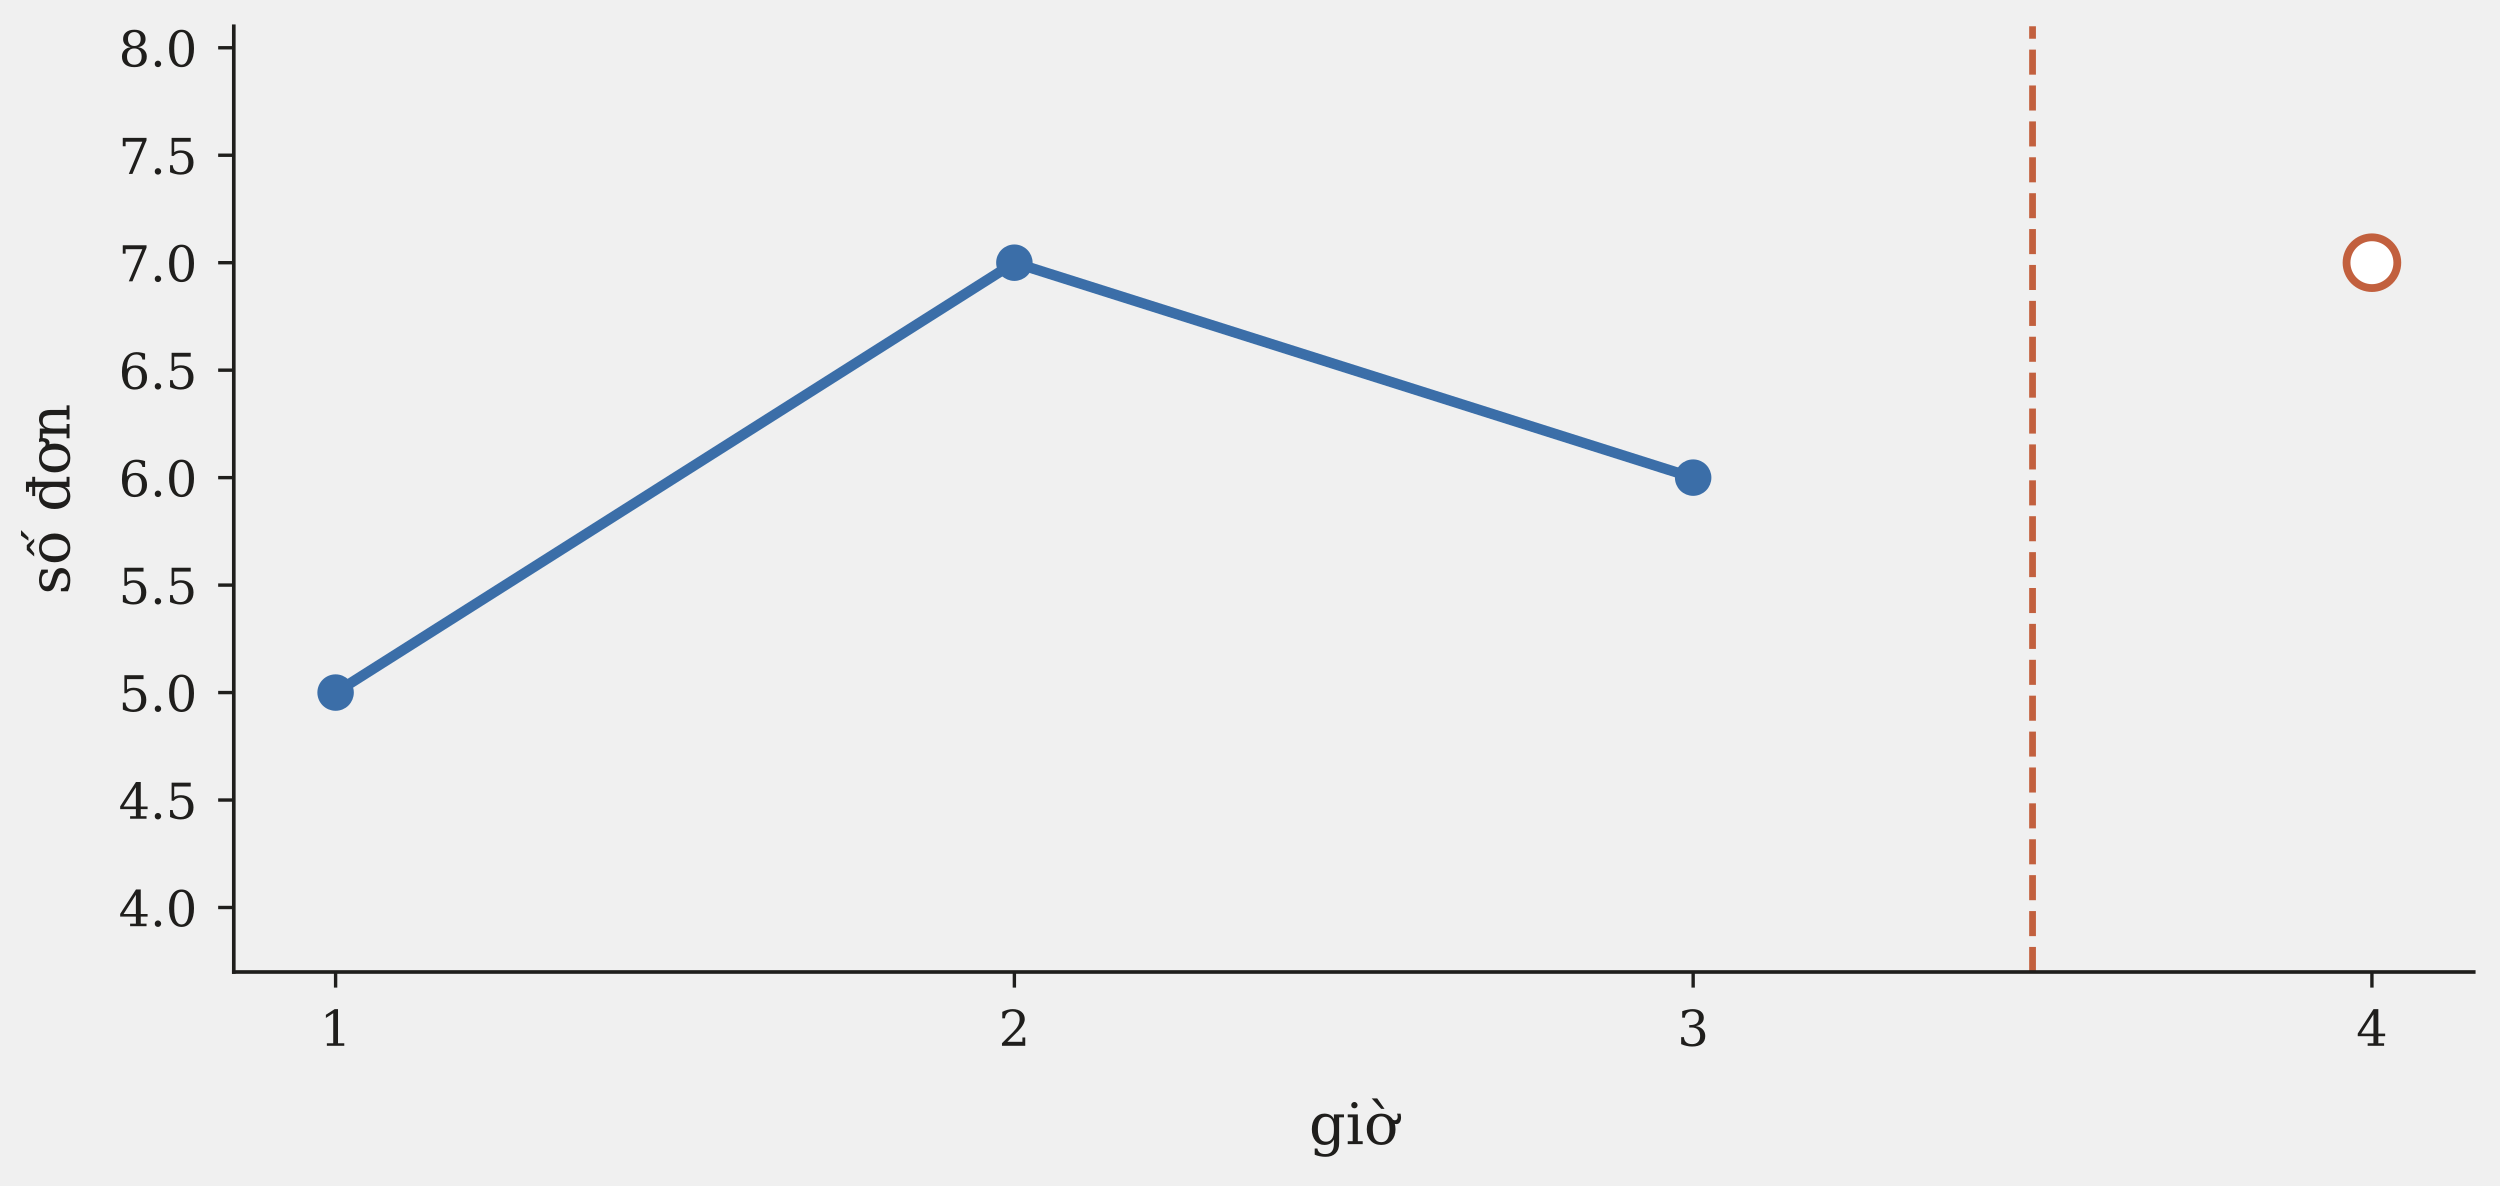
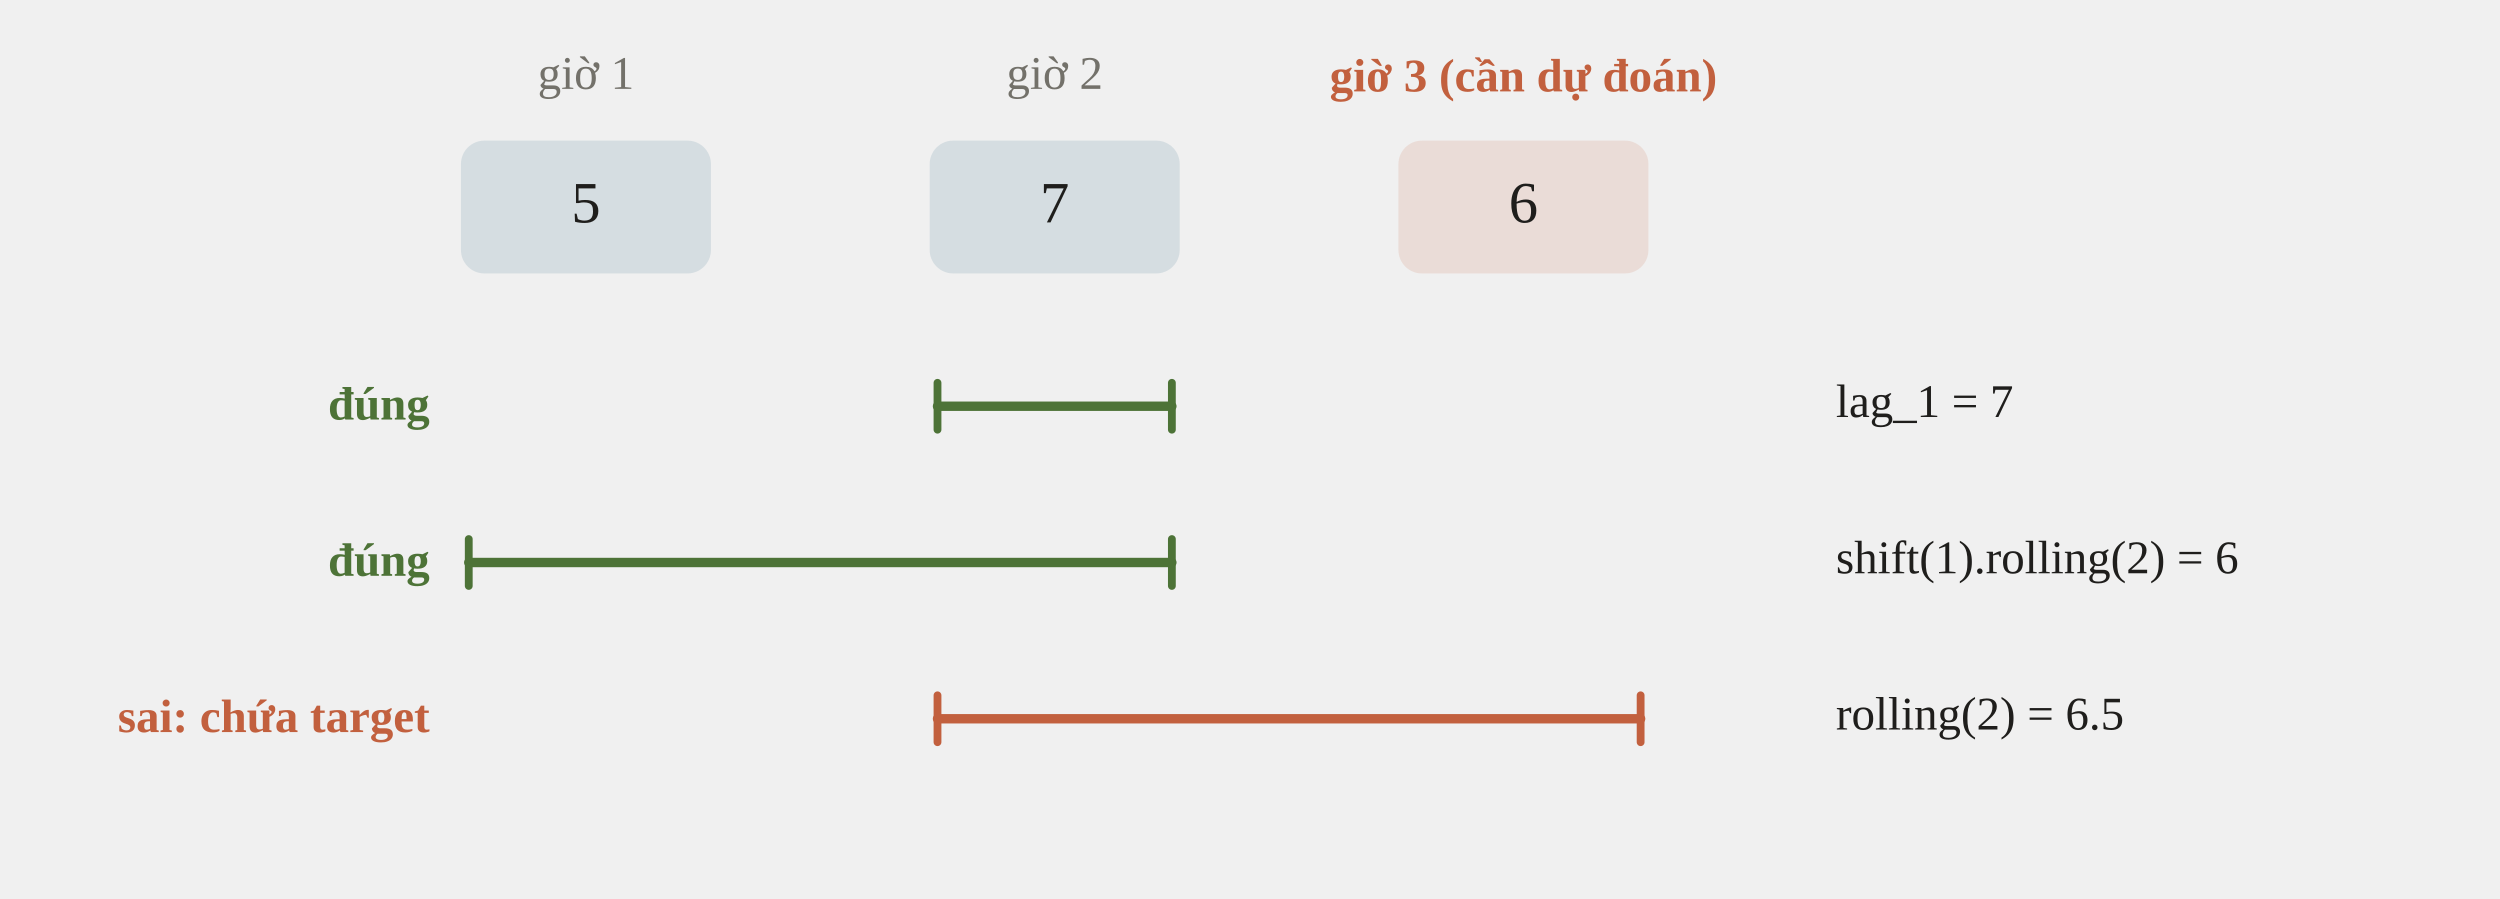
- <svg xmlns="http://www.w3.org/2000/svg" xmlns:xlink="http://www.w3.org/1999/xlink" style="font-family:var(--serif,Lora,Georgia,serif);color:var(--text,#1f1e1c)" width="479.887pt" height="227.642pt" viewBox="0 0 479.887 227.642" version="1.1">
-   <defs>
-     <style type="text/css">*{stroke-linejoin: round; stroke-linecap: butt}</style>
-   </defs>
-   <g id="figure_1">
-     <g id="patch_1">
-       <path d="M 0 227.642  L 479.887 227.642  L 479.887 0  L 0 0  L 0 227.642  z " style="fill: none" />
-     </g>
-     <g id="axes_1">
-       <g id="patch_2">
-         <path d="M 44.876 186.579  L 474.847 186.579  L 474.847 5.04  L 44.876 5.04  L 44.876 186.579  z " style="fill: none" />
-       </g>
-       <g id="matplotlib.axis_1">
-         <g id="xtick_1">
-           <g id="line2d_1">
-             <defs>
-               <path id="m04e37d9cc8" d="M 0 0  L 0 3  " style="stroke: currentColor; stroke-width: 0.65" />
-             </defs>
-             <g>
-               <use xlink:href="#m04e37d9cc8" x="64.42" y="186.579" style="fill: currentColor; stroke: currentColor; stroke-width: 0.65" />
-             </g>
-           </g>
-           <g id="text_1">
-             <text style="font-size: 9.5px; font-family: 'Lora', 'DejaVu Serif', 'DejaVu Sans'; text-anchor: middle; fill: currentColor" x="64.42" y="200.752" transform="rotate(-0 64.42017 200.7518)">1</text>
-           </g>
-         </g>
-         <g id="xtick_2">
-           <g id="line2d_2">
-             <g>
-               <use xlink:href="#m04e37d9cc8" x="194.715" y="186.579" style="fill: currentColor; stroke: currentColor; stroke-width: 0.65" />
-             </g>
-           </g>
-           <g id="text_2">
-             <text style="font-size: 9.5px; font-family: 'Lora', 'DejaVu Serif', 'DejaVu Sans'; text-anchor: middle; fill: currentColor" x="194.715" y="200.752" transform="rotate(-0 194.7145 200.7518)">2</text>
-           </g>
-         </g>
-         <g id="xtick_3">
-           <g id="line2d_3">
-             <g>
-               <use xlink:href="#m04e37d9cc8" x="325.009" y="186.579" style="fill: currentColor; stroke: currentColor; stroke-width: 0.65" />
-             </g>
-           </g>
-           <g id="text_3">
-             <text style="font-size: 9.5px; font-family: 'Lora', 'DejaVu Serif', 'DejaVu Sans'; text-anchor: middle; fill: currentColor" x="325.009" y="200.752" transform="rotate(-0 325.0089 200.7518)">3</text>
-           </g>
-         </g>
-         <g id="xtick_4">
-           <g id="line2d_4">
-             <g>
-               <use xlink:href="#m04e37d9cc8" x="455.303" y="186.579" style="fill: currentColor; stroke: currentColor; stroke-width: 0.65" />
-             </g>
-           </g>
-           <g id="text_4">
-             <text style="font-size: 9.5px; font-family: 'Lora', 'DejaVu Serif', 'DejaVu Sans'; text-anchor: middle; fill: currentColor" x="455.303" y="200.752" transform="rotate(-0 455.3033 200.7518)">4</text>
-           </g>
-         </g>
-         <g id="text_5">
-           <text style="font-size: 11px; font-family: 'Lora', 'DejaVu Serif', 'DejaVu Sans'; text-anchor: middle; fill: currentColor" x="259.862" y="219.622" transform="rotate(-0 259.8617 219.6219)">giờ</text>
-         </g>
-       </g>
-       <g id="matplotlib.axis_2">
-         <g id="ytick_1">
-           <g id="line2d_5">
-             <defs>
-               <path id="m9fce3a8e10" d="M 0 0  L -3 0  " style="stroke: currentColor; stroke-width: 0.65" />
-             </defs>
-             <g>
-               <use xlink:href="#m9fce3a8e10" x="44.876" y="174.202" style="fill: currentColor; stroke: currentColor; stroke-width: 0.65" />
-             </g>
-           </g>
-           <g id="text_6">
-             <text style="font-size: 9.5px; font-family: 'Lora', 'DejaVu Serif', 'DejaVu Sans'; text-anchor: end; fill: currentColor" x="37.876" y="177.788" transform="rotate(-0 37.87602 177.7879)">4.0</text>
-           </g>
-         </g>
-         <g id="ytick_2">
-           <g id="line2d_6">
-             <g>
-               <use xlink:href="#m9fce3a8e10" x="44.876" y="153.572" style="fill: currentColor; stroke: currentColor; stroke-width: 0.65" />
-             </g>
-           </g>
-           <g id="text_7">
-             <text style="font-size: 9.5px; font-family: 'Lora', 'DejaVu Serif', 'DejaVu Sans'; text-anchor: end; fill: currentColor" x="37.876" y="157.158" transform="rotate(-0 37.87602 157.1584)">4.5</text>
-           </g>
-         </g>
-         <g id="ytick_3">
-           <g id="line2d_7">
-             <g>
-               <use xlink:href="#m9fce3a8e10" x="44.876" y="132.943" style="fill: currentColor; stroke: currentColor; stroke-width: 0.65" />
-             </g>
-           </g>
-           <g id="text_8">
-             <text style="font-size: 9.5px; font-family: 'Lora', 'DejaVu Serif', 'DejaVu Sans'; text-anchor: end; fill: currentColor" x="37.876" y="136.529" transform="rotate(-0 37.87602 136.5289)">5.0</text>
-           </g>
-         </g>
-         <g id="ytick_4">
-           <g id="line2d_8">
-             <g>
-               <use xlink:href="#m9fce3a8e10" x="44.876" y="112.313" style="fill: currentColor; stroke: currentColor; stroke-width: 0.65" />
-             </g>
-           </g>
-           <g id="text_9">
-             <text style="font-size: 9.5px; font-family: 'Lora', 'DejaVu Serif', 'DejaVu Sans'; text-anchor: end; fill: currentColor" x="37.876" y="115.899" transform="rotate(-0 37.87602 115.8995)">5.5</text>
-           </g>
-         </g>
-         <g id="ytick_5">
-           <g id="line2d_9">
-             <g>
-               <use xlink:href="#m9fce3a8e10" x="44.876" y="91.684" style="fill: currentColor; stroke: currentColor; stroke-width: 0.65" />
-             </g>
-           </g>
-           <g id="text_10">
-             <text style="font-size: 9.5px; font-family: 'Lora', 'DejaVu Serif', 'DejaVu Sans'; text-anchor: end; fill: currentColor" x="37.876" y="95.27" transform="rotate(-0 37.87602 95.27)">6.0</text>
-           </g>
-         </g>
-         <g id="ytick_6">
-           <g id="line2d_10">
-             <g>
-               <use xlink:href="#m9fce3a8e10" x="44.876" y="71.054" style="fill: currentColor; stroke: currentColor; stroke-width: 0.65" />
-             </g>
-           </g>
-           <g id="text_11">
-             <text style="font-size: 9.5px; font-family: 'Lora', 'DejaVu Serif', 'DejaVu Sans'; text-anchor: end; fill: currentColor" x="37.876" y="74.641" transform="rotate(-0 37.87602 74.64054)">6.5</text>
-           </g>
-         </g>
-         <g id="ytick_7">
-           <g id="line2d_11">
-             <g>
-               <use xlink:href="#m9fce3a8e10" x="44.876" y="50.425" style="fill: currentColor; stroke: currentColor; stroke-width: 0.65" />
-             </g>
-           </g>
-           <g id="text_12">
-             <text style="font-size: 9.5px; font-family: 'Lora', 'DejaVu Serif', 'DejaVu Sans'; text-anchor: end; fill: currentColor" x="37.876" y="54.011" transform="rotate(-0 37.87602 54.01107)">7.0</text>
-           </g>
-         </g>
-         <g id="ytick_8">
-           <g id="line2d_12">
-             <g>
-               <use xlink:href="#m9fce3a8e10" x="44.876" y="29.795" style="fill: currentColor; stroke: currentColor; stroke-width: 0.65" />
-             </g>
-           </g>
-           <g id="text_13">
-             <text style="font-size: 9.5px; font-family: 'Lora', 'DejaVu Serif', 'DejaVu Sans'; text-anchor: end; fill: currentColor" x="37.876" y="33.382" transform="rotate(-0 37.87602 33.38161)">7.5</text>
-           </g>
-         </g>
-         <g id="ytick_9">
-           <g id="line2d_13">
-             <g>
-               <use xlink:href="#m9fce3a8e10" x="44.876" y="9.166" style="fill: currentColor; stroke: currentColor; stroke-width: 0.65" />
-             </g>
-           </g>
-           <g id="text_14">
-             <text style="font-size: 9.5px; font-family: 'Lora', 'DejaVu Serif', 'DejaVu Sans'; text-anchor: end; fill: currentColor" x="37.876" y="12.752" transform="rotate(-0 37.87602 12.75214)">8.0</text>
-           </g>
-         </g>
-         <g id="text_15">
-           <text style="font-size: 11px; font-family: 'Lora', 'DejaVu Serif', 'DejaVu Sans'; text-anchor: middle; fill: currentColor" x="13.345" y="95.81" transform="rotate(-90 13.345 95.80964)">số đơn</text>
-         </g>
-       </g>
-       <g id="PathCollection_1">
-         <defs>
-           <path id="md8c9997b66" d="M 0 4.873  C 1.292 4.873 2.532 4.36 3.446 3.446  C 4.36 2.532 4.873 1.292 4.873 0  C 4.873 -1.292 4.36 -2.532 3.446 -3.446  C 2.532 -4.36 1.292 -4.873 0 -4.873  C -1.292 -4.873 -2.532 -4.36 -3.446 -3.446  C -4.36 -2.532 -4.873 -1.292 -4.873 0  C -4.873 1.292 -4.36 2.532 -3.446 3.446  C -2.532 4.36 -1.292 4.873 0 4.873  z " style="stroke: var(--accent, #c2603e); stroke-width: 1.5" />
-         </defs>
-         <g clip-path="url(#p4ef6b77f0d)">
-           <use xlink:href="#md8c9997b66" x="455.303" y="50.425" style="fill: #ffffff; stroke: var(--accent, #c2603e); stroke-width: 1.5" />
-         </g>
-       </g>
-       <g id="line2d_14">
-         <path d="M 64.42 132.943  L 194.715 50.425  L 325.009 91.684  " clip-path="url(#p4ef6b77f0d)" style="fill: none; stroke: var(--t-n, #3b6ea8); stroke-width: 2; stroke-linecap: square" />
-         <defs>
-           <path id="mdcb65b92a0" d="M 0 3  C 0.796 3 1.559 2.684 2.121 2.121  C 2.684 1.559 3 0.796 3 0  C 3 -0.796 2.684 -1.559 2.121 -2.121  C 1.559 -2.684 0.796 -3 0 -3  C -0.796 -3 -1.559 -2.684 -2.121 -2.121  C -2.684 -1.559 -3 -0.796 -3 0  C -3 0.796 -2.684 1.559 -2.121 2.121  C -1.559 2.684 -0.796 3 0 3  z " style="stroke: var(--t-n, #3b6ea8)" />
-         </defs>
-         <g clip-path="url(#p4ef6b77f0d)">
-           <use xlink:href="#mdcb65b92a0" x="64.42" y="132.943" style="fill: var(--t-n, #3b6ea8); stroke: var(--t-n, #3b6ea8)" />
-           <use xlink:href="#mdcb65b92a0" x="194.715" y="50.425" style="fill: var(--t-n, #3b6ea8); stroke: var(--t-n, #3b6ea8)" />
-           <use xlink:href="#mdcb65b92a0" x="325.009" y="91.684" style="fill: var(--t-n, #3b6ea8); stroke: var(--t-n, #3b6ea8)" />
-         </g>
-       </g>
-       <g id="line2d_15">
-         <path d="M 390.156 186.579  L 390.156 5.04  " clip-path="url(#p4ef6b77f0d)" style="fill: none; stroke-dasharray: 4.81,2.08; stroke-dashoffset: 0; stroke: var(--accent, #c2603e); stroke-width: 1.3" />
-       </g>
-       <g id="patch_3">
-         <path d="M 44.876 186.579  L 44.876 5.04  " style="fill: none; stroke: currentColor; stroke-width: 0.7; stroke-linejoin: miter; stroke-linecap: square" />
-       </g>
-       <g id="patch_4">
-         <path d="M 44.876 186.579  L 474.847 186.579  " style="fill: none; stroke: currentColor; stroke-width: 0.7; stroke-linejoin: miter; stroke-linecap: square" />
-       </g>
-     </g>
-   </g>
-   <defs>
-     <clipPath id="p4ef6b77f0d">
-       <rect x="44.876" y="5.04" width="429.971" height="181.539" />
-     </clipPath>
-   </defs>
+ <svg xmlns="http://www.w3.org/2000/svg" viewBox="0 0 640 230" width="640" role="img" aria-label="Sau shift(1), lag và rolling chỉ dùng giờ trước giờ cần dự đoán." style="font-family:var(--serif, Lora, Georgia, serif);color:var(--text, #1f1e1c)">
+   <text x="150" y="20" fill="var(--muted, #73716a)" text-anchor="middle" dominant-baseline="middle" font-family="var(--sans, Inter, &quot;Segoe UI&quot;, sans-serif)" font-size="12" font-weight="400">giờ 1</text>
+   <text x="270" y="20" fill="var(--muted, #73716a)" text-anchor="middle" dominant-baseline="middle" font-family="var(--sans, Inter, &quot;Segoe UI&quot;, sans-serif)" font-size="12" font-weight="400">giờ 2</text>
+   <text x="390" y="20" fill="var(--accent, #c2603e)" text-anchor="middle" dominant-baseline="middle" font-family="var(--sans, Inter, &quot;Segoe UI&quot;, sans-serif)" font-size="12" font-weight="600">giờ 3 (cần dự đoán)</text>
+   <rect x="118" y="36" width="64" height="34" rx="6" fill="var(--t-n, #2f6587)" fill-opacity="0.14" stroke="none" stroke-width="0" />
+   <text xml:space="preserve" style="font-variant-ligatures:none" x="150" y="53.5" fill="currentColor" text-anchor="middle" dominant-baseline="middle" font-family="var(--mono, &quot;JetBrains Mono&quot;, Consolas, monospace)" font-size="15" font-weight="400">5</text>
+   <rect x="238" y="36" width="64" height="34" rx="6" fill="var(--t-n, #2f6587)" fill-opacity="0.14" stroke="none" stroke-width="0" />
+   <text xml:space="preserve" style="font-variant-ligatures:none" x="270" y="53.5" fill="currentColor" text-anchor="middle" dominant-baseline="middle" font-family="var(--mono, &quot;JetBrains Mono&quot;, Consolas, monospace)" font-size="15" font-weight="400">7</text>
+   <rect x="358" y="36" width="64" height="34" rx="6" fill="var(--accent, #c2603e)" fill-opacity="0.14" stroke="none" stroke-width="0" />
+   <text xml:space="preserve" style="font-variant-ligatures:none" x="390" y="53.5" fill="currentColor" text-anchor="middle" dominant-baseline="middle" font-family="var(--mono, &quot;JetBrains Mono&quot;, Consolas, monospace)" font-size="15" font-weight="400">6</text>
+   <path d="M 240,104 L 300,104" fill="none" stroke="var(--t-s, #4d7337)" stroke-width="2.4" stroke-linecap="round" />
+   <path d="M 240,98 L 240,110" fill="none" stroke="var(--t-s, #4d7337)" stroke-width="2" stroke-linecap="round" />
+   <path d="M 300,98 L 300,110" fill="none" stroke="var(--t-s, #4d7337)" stroke-width="2" stroke-linecap="round" />
+   <text xml:space="preserve" style="font-variant-ligatures:none" x="470" y="104" fill="currentColor" text-anchor="start" dominant-baseline="middle" font-family="var(--mono, &quot;JetBrains Mono&quot;, Consolas, monospace)" font-size="12" font-weight="400">lag_1 = 7</text>
+   <text x="110" y="104" fill="var(--t-s, #4d7337)" text-anchor="end" dominant-baseline="middle" font-family="var(--sans, Inter, &quot;Segoe UI&quot;, sans-serif)" font-size="12" font-weight="600">đúng</text>
+   <path d="M 120,144 L 300,144" fill="none" stroke="var(--t-s, #4d7337)" stroke-width="2.4" stroke-linecap="round" />
+   <path d="M 120,138 L 120,150" fill="none" stroke="var(--t-s, #4d7337)" stroke-width="2" stroke-linecap="round" />
+   <path d="M 300,138 L 300,150" fill="none" stroke="var(--t-s, #4d7337)" stroke-width="2" stroke-linecap="round" />
+   <text xml:space="preserve" style="font-variant-ligatures:none" x="470" y="144" fill="currentColor" text-anchor="start" dominant-baseline="middle" font-family="var(--mono, &quot;JetBrains Mono&quot;, Consolas, monospace)" font-size="12" font-weight="400">shift(1).rolling(2) = 6</text>
+   <text x="110" y="144" fill="var(--t-s, #4d7337)" text-anchor="end" dominant-baseline="middle" font-family="var(--sans, Inter, &quot;Segoe UI&quot;, sans-serif)" font-size="12" font-weight="600">đúng</text>
+   <path d="M 240,184 L 420,184" fill="none" stroke="var(--accent, #c2603e)" stroke-width="2.4" stroke-linecap="round" />
+   <path d="M 240,178 L 240,190" fill="none" stroke="var(--accent, #c2603e)" stroke-width="2" stroke-linecap="round" />
+   <path d="M 420,178 L 420,190" fill="none" stroke="var(--accent, #c2603e)" stroke-width="2" stroke-linecap="round" />
+   <text xml:space="preserve" style="font-variant-ligatures:none" x="470" y="184" fill="currentColor" text-anchor="start" dominant-baseline="middle" font-family="var(--mono, &quot;JetBrains Mono&quot;, Consolas, monospace)" font-size="12" font-weight="400">rolling(2) = 6.5</text>
+   <text x="110" y="184" fill="var(--accent, #c2603e)" text-anchor="end" dominant-baseline="middle" font-family="var(--sans, Inter, &quot;Segoe UI&quot;, sans-serif)" font-size="12" font-weight="600">sai: chứa target</text>
</svg>
